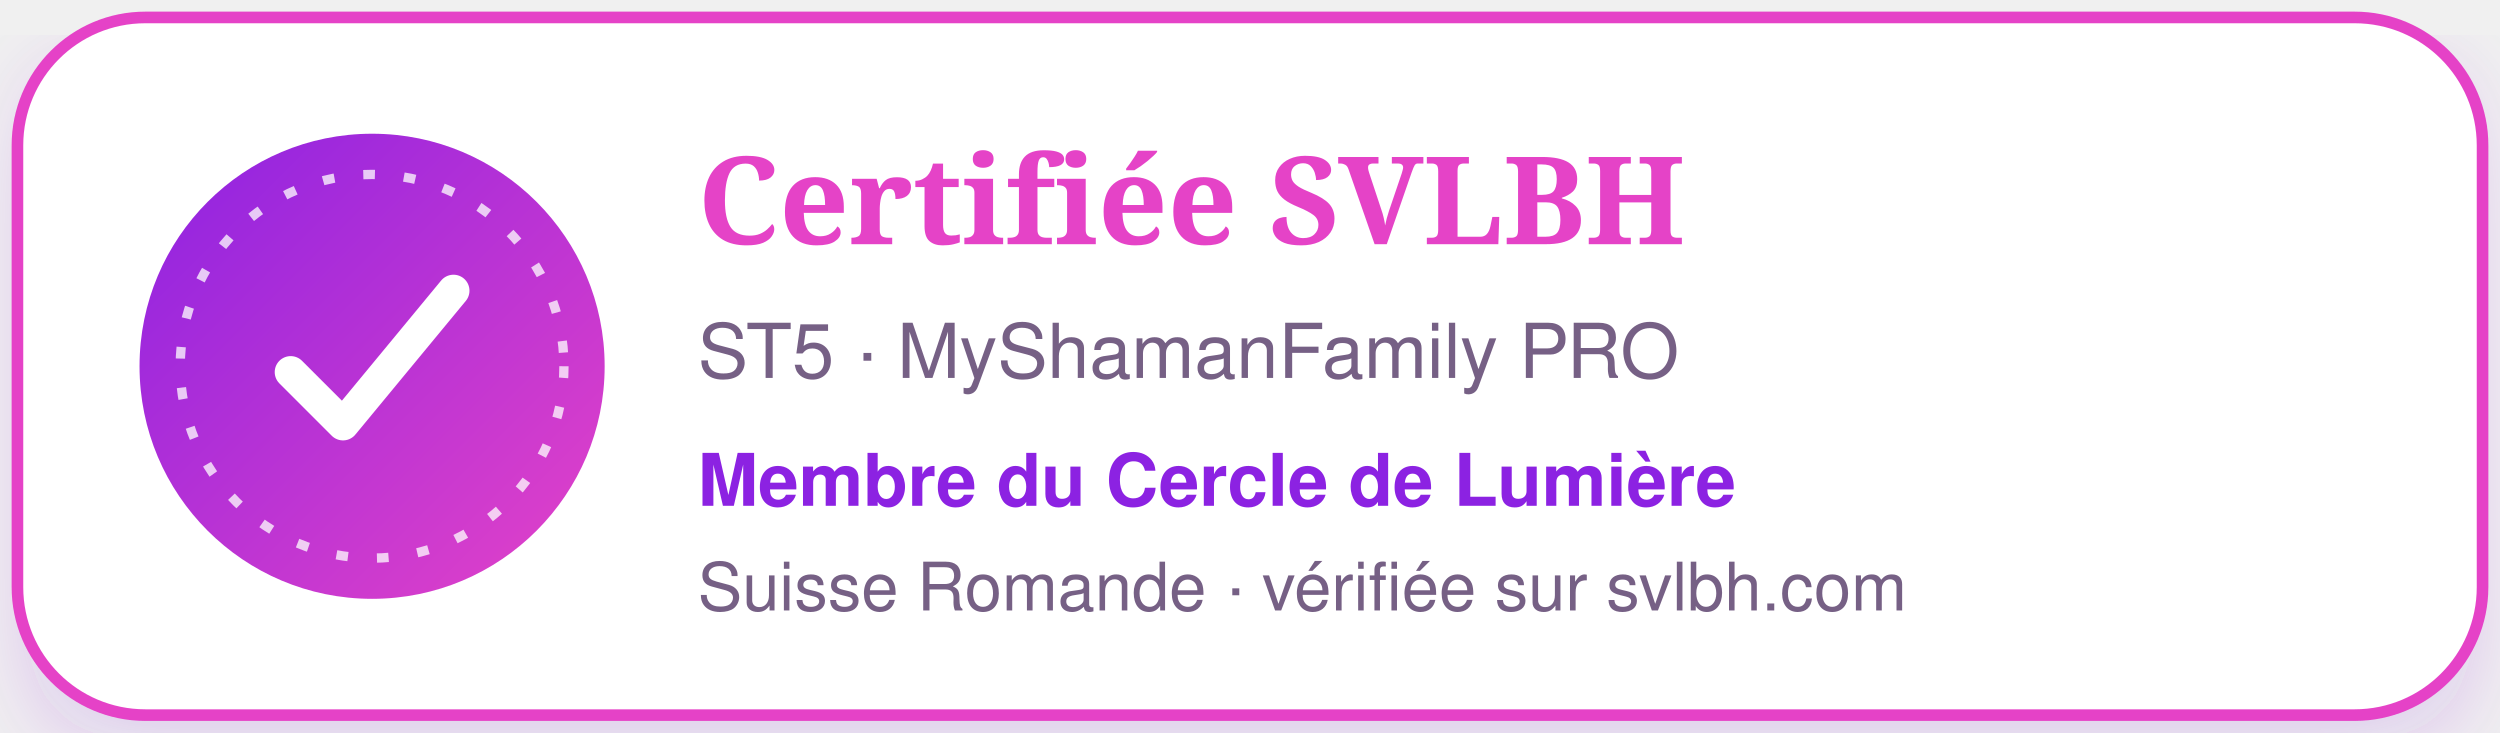
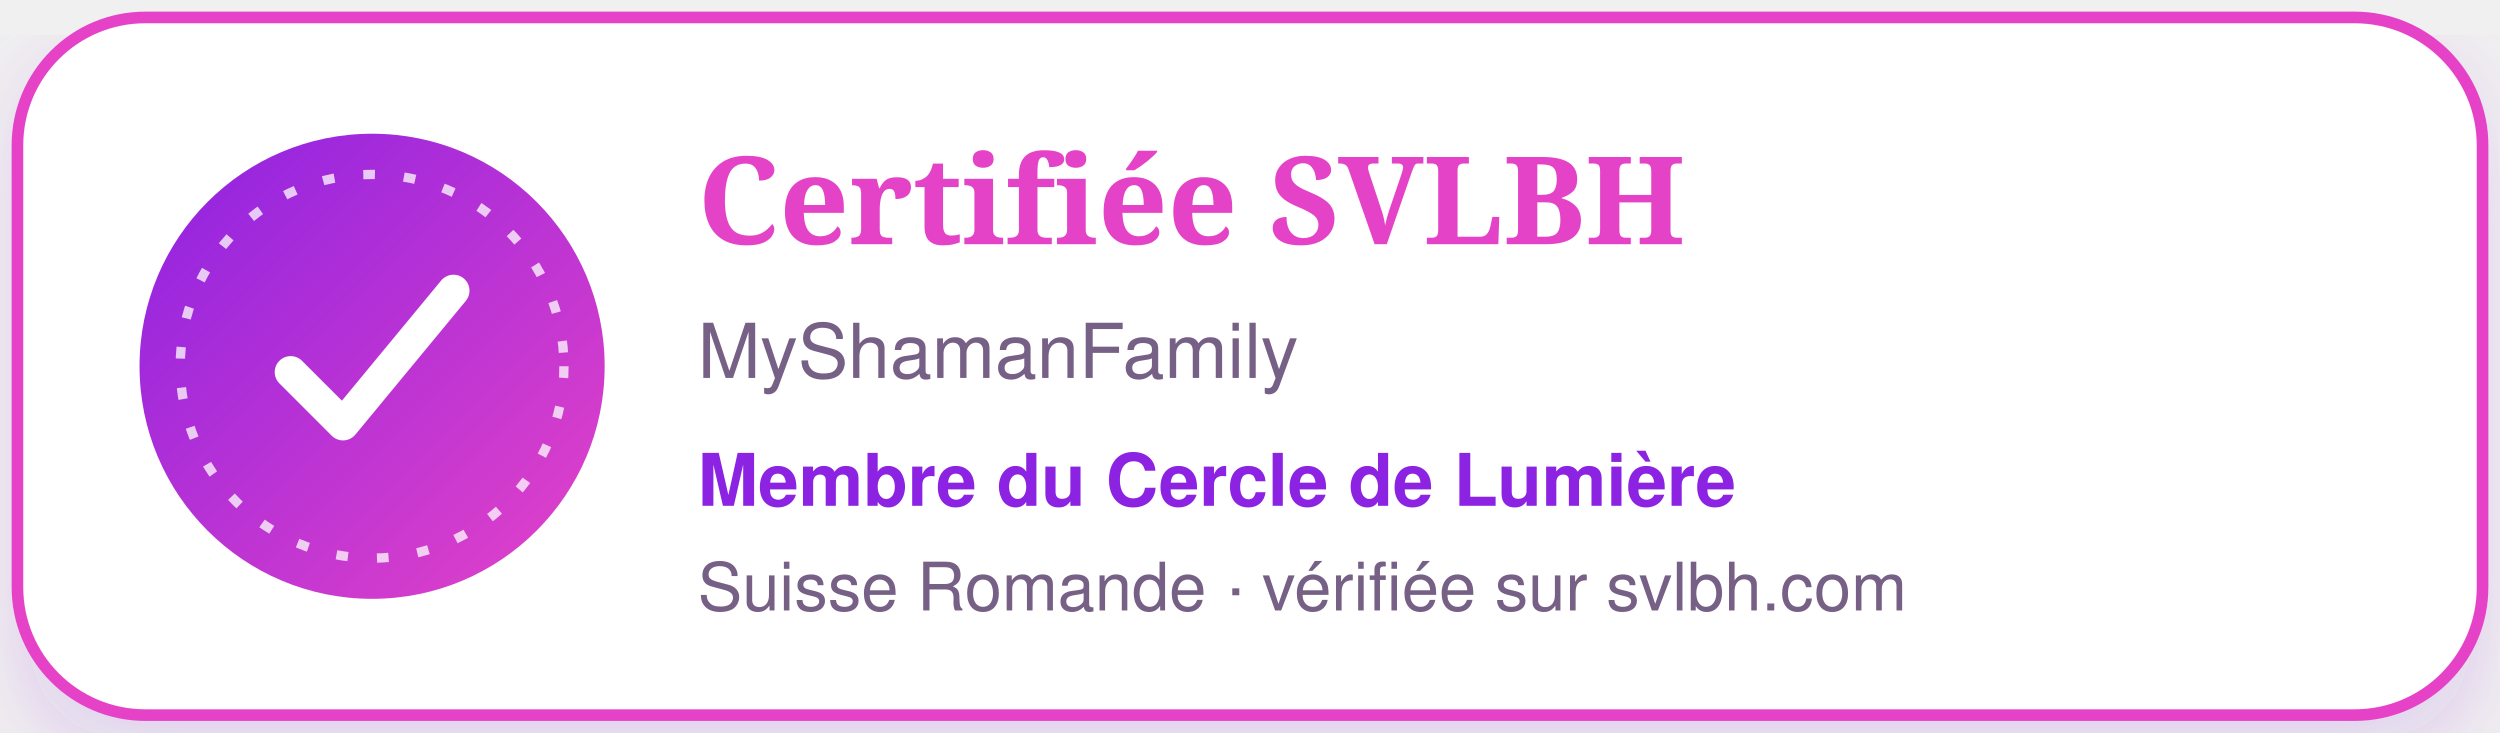
- <svg xmlns="http://www.w3.org/2000/svg" width="430" height="126" viewBox="0 0 430 126" role="img" aria-label="Membre du Cercle de Lumière Suisse Romande — certifiée SVLBH ST4 MyShamanFamily PRO">
+ <svg xmlns="http://www.w3.org/2000/svg" width="430" height="126" viewBox="0 0 430 126" role="img" aria-label="Membre du Cercle de Lumière Suisse Romande — certifiée SVLBH MyShamanFamily">
  <defs>
    <linearGradient id="seal" x1="0" y1="0" x2="1" y2="1">
      <stop offset="0" stop-color="#8c22e2" />
      <stop offset="1" stop-color="#e543c7" />
    </linearGradient>
    <filter id="sh" x="-20%" y="-20%" width="140%" height="140%">
      <feDropShadow dx="0" dy="6" stdDeviation="8" flood-color="#8c22e2" flood-opacity="0.18" />
    </filter>
  </defs>
  <rect x="3" y="3" width="424" height="120" rx="22" fill="#ffffff" stroke="#e543c7" stroke-width="2" filter="url(#sh)" />
  <circle cx="64" cy="63" r="40" fill="url(#seal)" />
  <circle cx="64" cy="63" r="33" fill="none" stroke="#ffffff" stroke-width="1.6" stroke-dasharray="2 5" opacity="0.75" />
  <path d="M50 64 l9 9 19 -23" fill="none" stroke="#ffffff" stroke-width="5.5" stroke-linecap="round" stroke-linejoin="round" />
  <text x="120" y="42" font-family="Georgia, 'Fraunces', serif" font-size="21" font-weight="700" fill="#e543c7">Certifiée SVLBH</text>
-   <text x="120" y="65" font-family="Helvetica, 'Hanken Grotesk', sans-serif" font-size="13" fill="#766085">ST5 · MyShamanFamily PRO</text>
+   <text x="120" y="65" font-family="Helvetica, 'Hanken Grotesk', sans-serif" font-size="13" fill="#766085">MyShamanFamily</text>
  <text x="120" y="87" font-family="Helvetica, 'Hanken Grotesk', sans-serif" font-size="12.5" font-weight="700" fill="#8c22e2">Membre du Cercle de Lumière</text>
  <text x="120" y="105" font-family="Helvetica, 'Hanken Grotesk', sans-serif" font-size="11.5" fill="#766085">Suisse Romande · vérifiée sur svlbh.com</text>
</svg>
